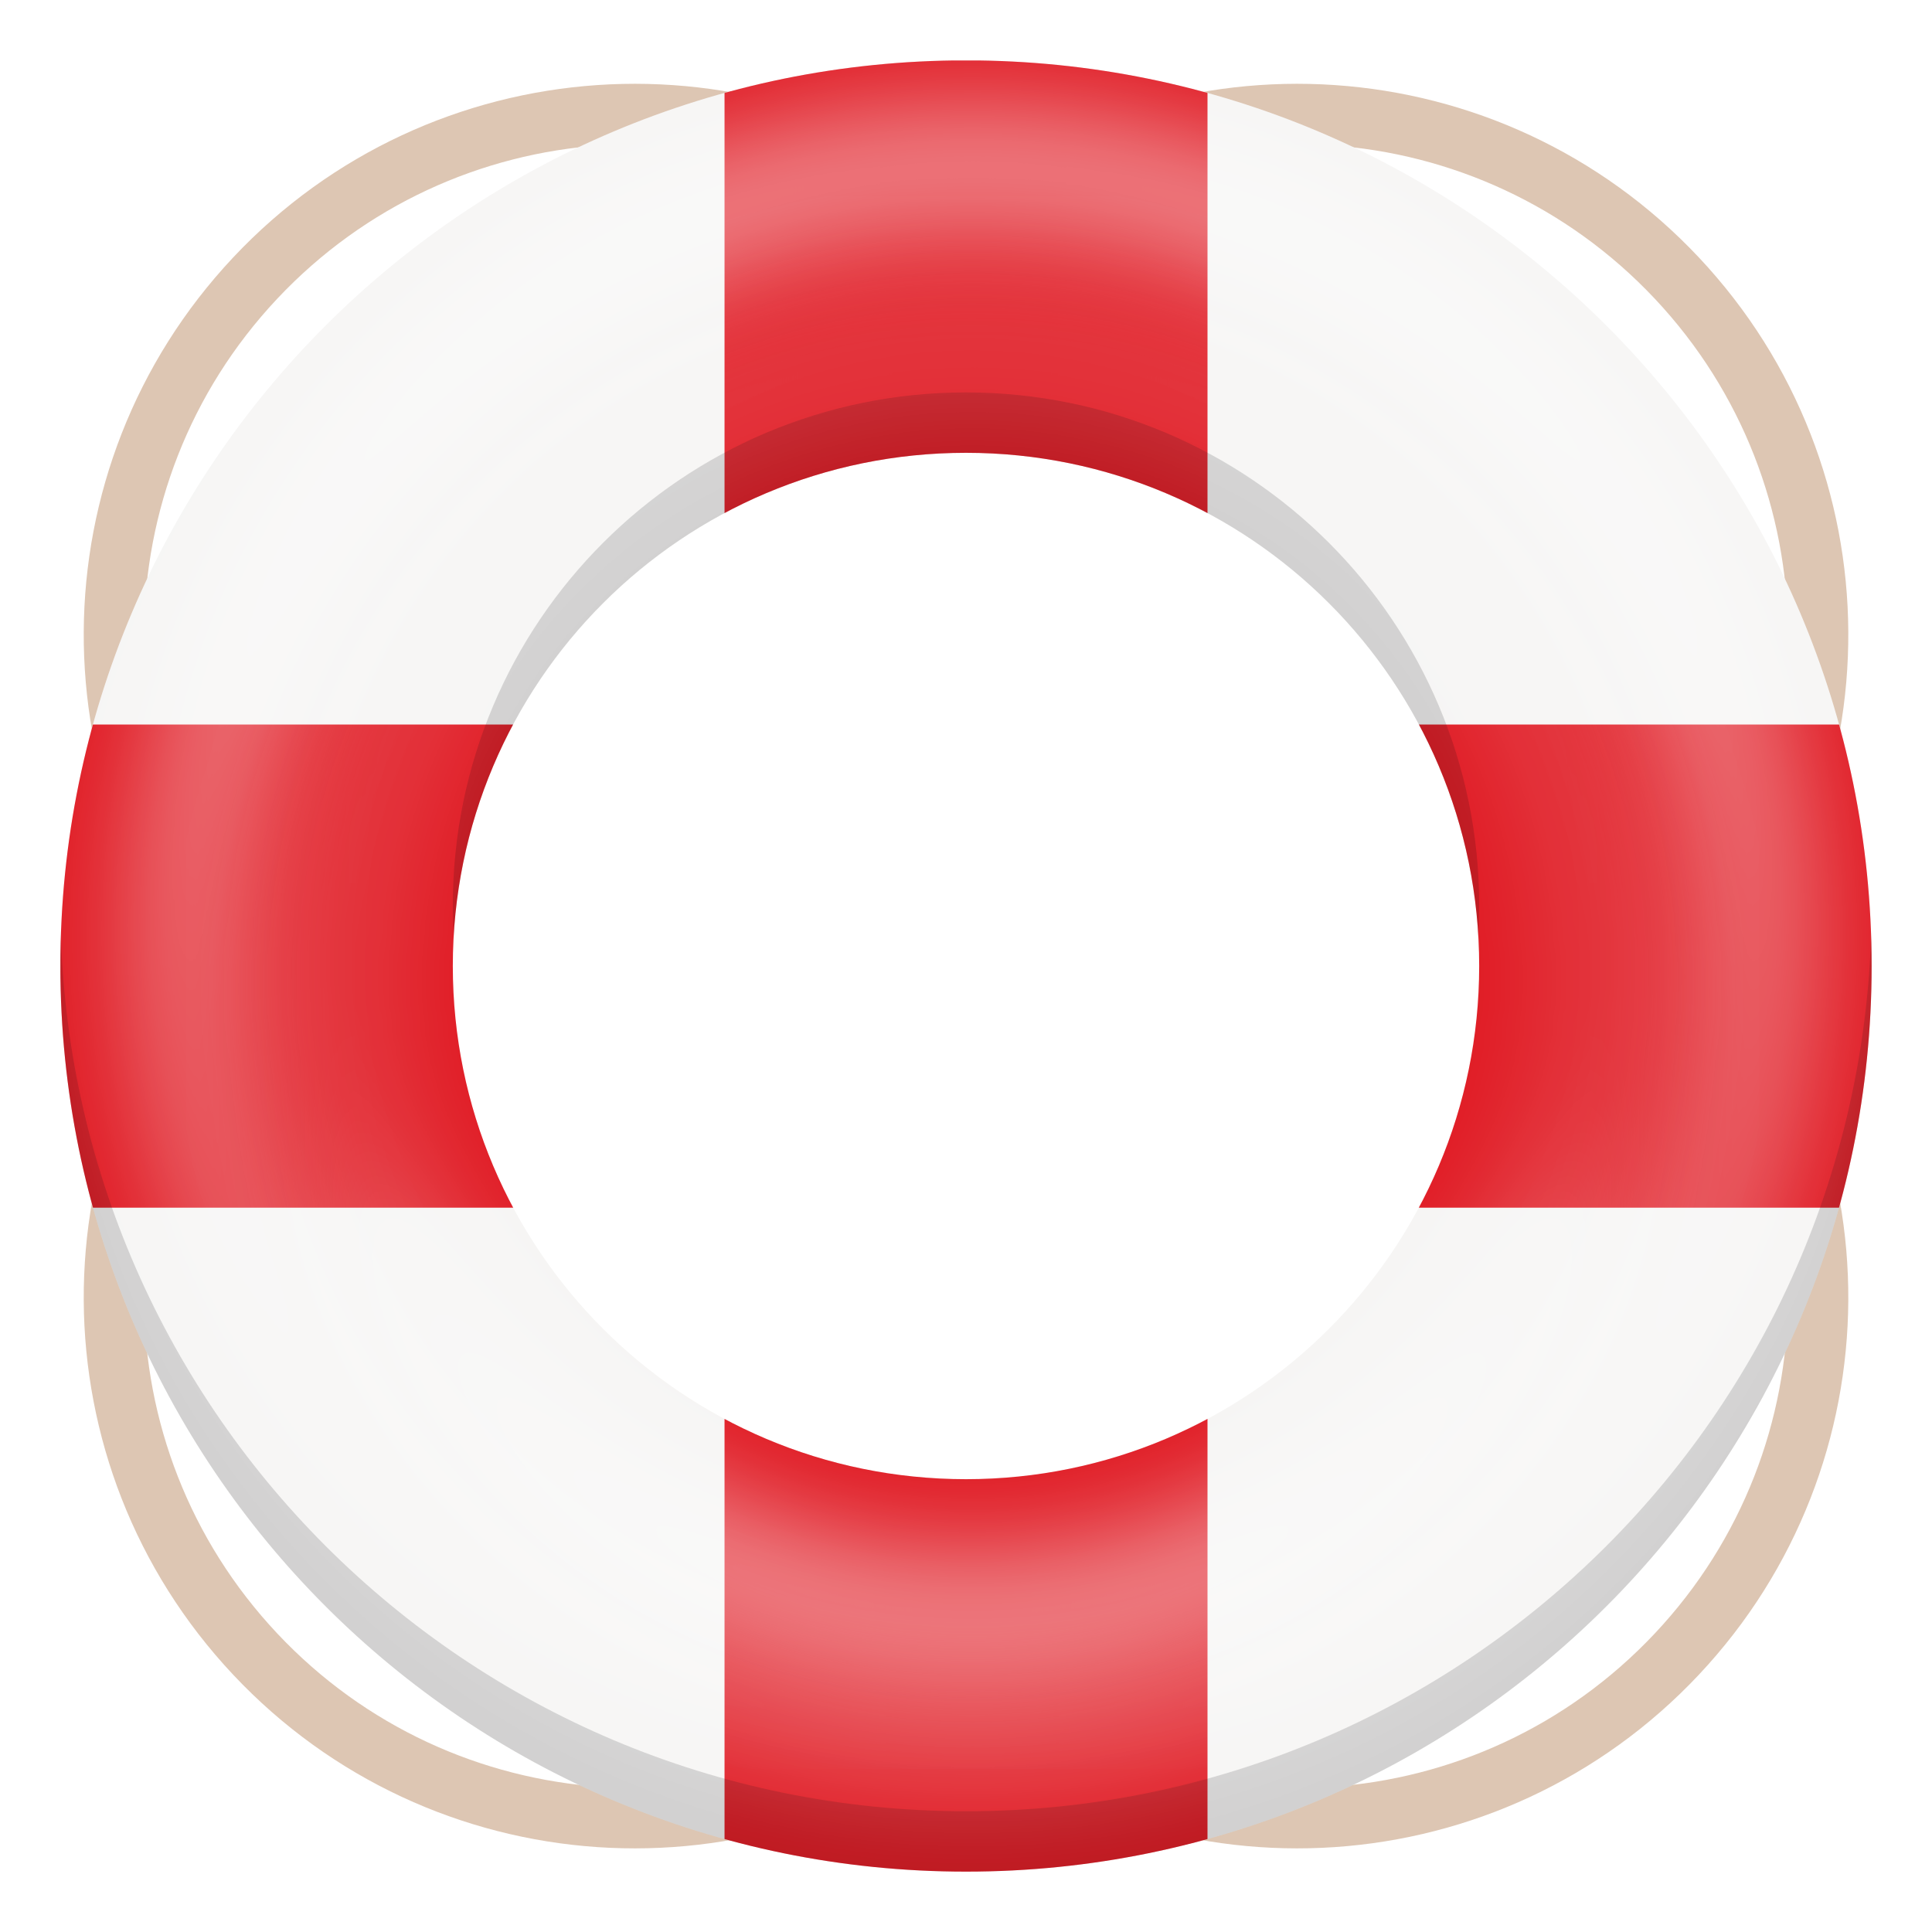
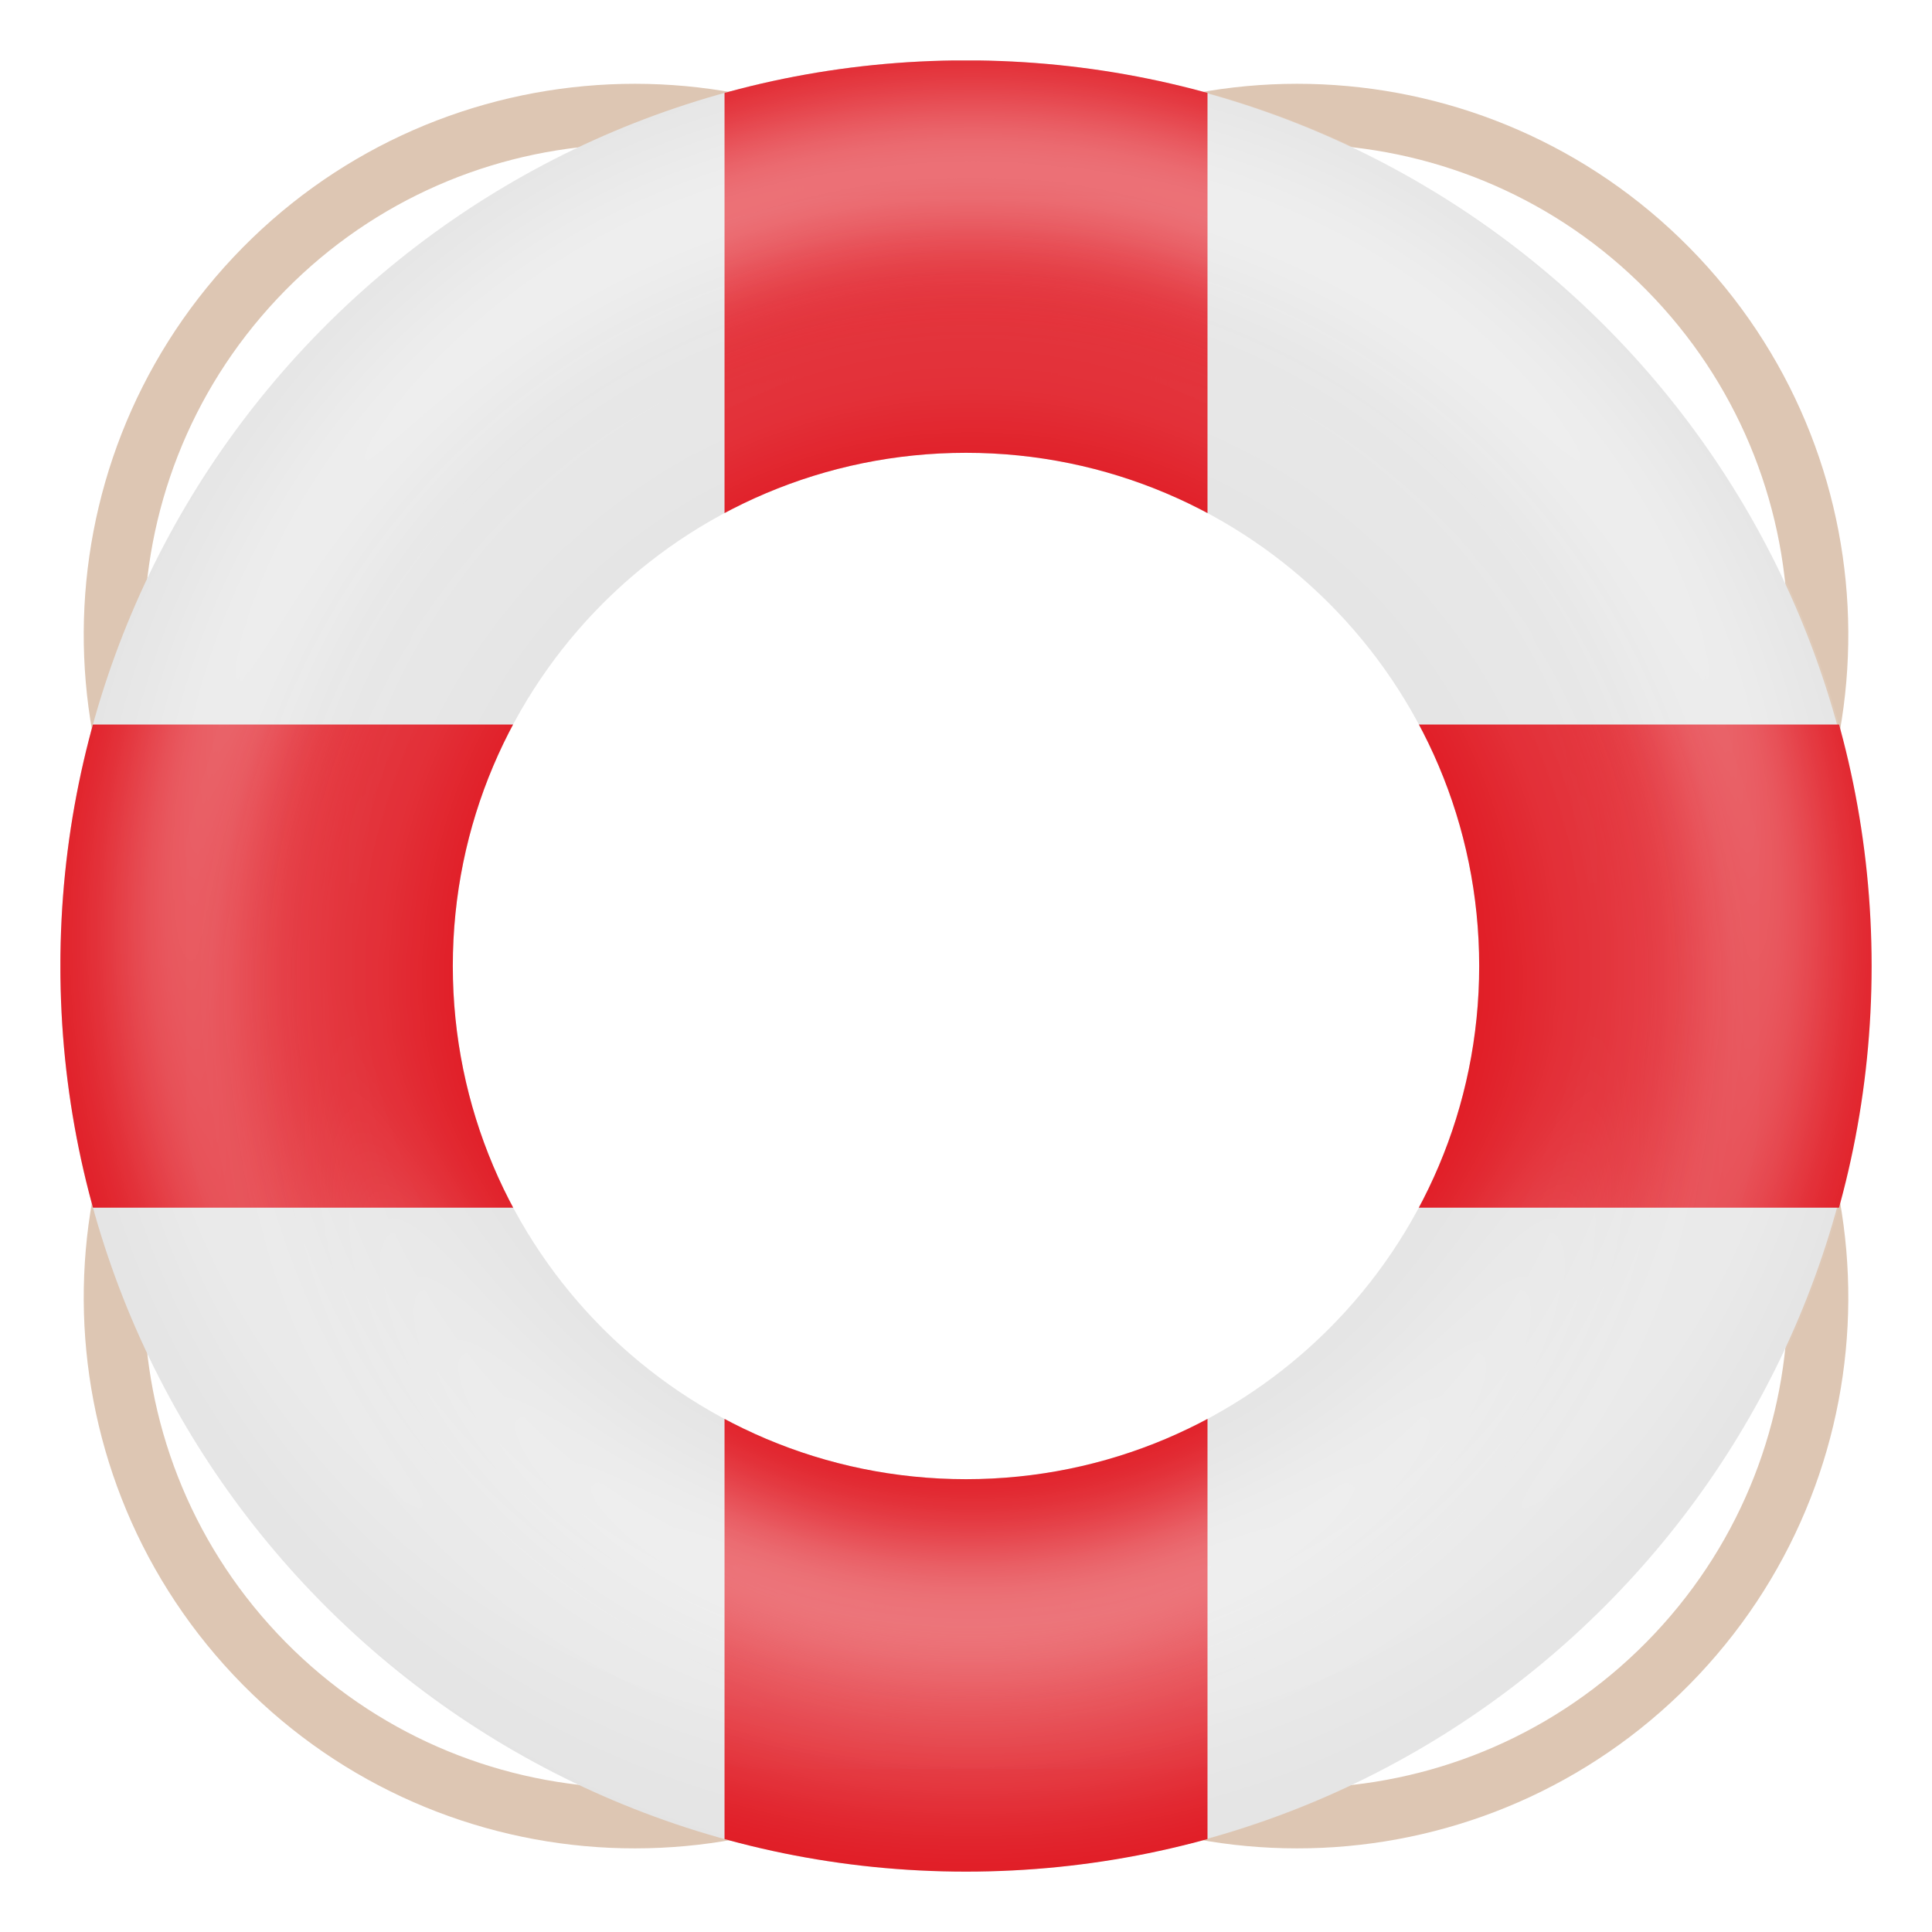
<svg xmlns="http://www.w3.org/2000/svg" xmlns:xlink="http://www.w3.org/1999/xlink" width="128" height="128" id="svg11300" version="1.0" style="display:inline;enable-background:new" viewBox="0 0 128 128">
  <defs id="defs3">
    <linearGradient id="linearGradient882">
      <stop style="stop-color:#ffffff;stop-opacity:1;" offset="0" id="stop878" />
      <stop style="stop-color:#ffffff;stop-opacity:0.28" offset="1" id="stop880" />
    </linearGradient>
    <clipPath clipPathUnits="userSpaceOnUse" id="clipPath1015">
      <path style="display:inline;opacity:1;fill:none;fill-opacity:1;stroke:#000000;stroke-width:2;stroke-linecap:butt;stroke-linejoin:miter;stroke-miterlimit:4;stroke-dasharray:none;stroke-dashoffset:0;stroke-opacity:1;marker:none;marker-start:none;marker-mid:none;marker-end:none;paint-order:normal;enable-background:new" d="m 64,176 a 60,60 0 0 0 -60,60 60,60 0 0 0 60,60 60,60 0 0 0 60,-60 60,60 0 0 0 -60,-60 z m 0,26 a 34,34 0 0 1 34,34 34,34 0 0 1 -34,34 34,34 0 0 1 -34,-34 34,34 0 0 1 34,-34 z" id="path1017" />
    </clipPath>
    <linearGradient xlink:href="#linearGradient882" id="linearGradient884" x1="64.016" y1="189.811" x2="64.016" y2="312.888" gradientUnits="userSpaceOnUse" gradientTransform="matrix(1.04,0,0,1.04,-2.576808,-9.403474)" />
    <linearGradient xlink:href="#linearGradient882" id="linearGradient892" x1="-80" y1="-274.09" x2="-80" y2="-244" gradientUnits="userSpaceOnUse" />
    <filter style="color-interpolation-filters:sRGB" id="filter1031" x="-0.12" width="1.24" y="-0.12" height="1.24">
      <feGaussianBlur stdDeviation="4.2" id="feGaussianBlur1033" />
    </filter>
    <filter style="color-interpolation-filters:sRGB" id="filter1047" x="-0.096" width="1.192" y="-0.096" height="1.192">
      <feGaussianBlur stdDeviation="4.16" id="feGaussianBlur1049" />
    </filter>
  </defs>
  <g id="layer1" style="display:inline" transform="translate(0,-172)">
    <g id="layer2" style="display:none">
      <text xml:space="preserve" style="font-style:normal;font-variant:normal;font-weight:normal;font-stretch:normal;font-size:5.333px;line-height:125%;font-family:Cantarell;-inkscape-font-specification:'Cantarell, Normal';text-align:start;writing-mode:lr-tb;text-anchor:start;display:inline;fill:#000000;fill-opacity:1;stroke:none;stroke-width:0.333;enable-background:new" x="7.95" y="148.652" id="context">
        <tspan id="tspan2716" x="7.95" y="148.652" style="font-size:5.333px;stroke-width:0.333">apps</tspan>
      </text>
      <text id="text3021" y="157.234" x="7.753" style="font-style:normal;font-variant:normal;font-weight:bold;font-stretch:normal;font-size:5.333px;line-height:125%;font-family:Cantarell;-inkscape-font-specification:'Cantarell, Bold';text-align:start;writing-mode:lr-tb;text-anchor:start;display:inline;fill:#000000;fill-opacity:1;stroke:none;stroke-width:0.333;enable-background:new" xml:space="preserve">
        <tspan y="157.234" x="7.753" id="tspan3023" style="font-size:5.333px;stroke-width:0.333">org.gnome.Help</tspan>
      </text>
      <g style="display:inline;fill:#000000;enable-background:new" transform="matrix(7.991171,0,0,8.003641,-167.7909,-4846.078)" id="g12027" />
      <rect style="display:inline;overflow:visible;visibility:visible;fill:#f0f0f0;fill-opacity:1;fill-rule:nonzero;stroke:none;stroke-width:0.5;marker:none;enable-background:accumulate" id="rect13805" width="128" height="128" x="9.2651362e-08" y="172" />
      <g id="g883" style="fill:none;fill-opacity:0.251;stroke:#a579b3;stroke-opacity:1" transform="translate(-24,24)" />
      <g id="g900" style="fill:none;fill-opacity:0.251;stroke:#a579b3;stroke-opacity:1" transform="translate(-24,24)" />
      <g id="g1168" transform="matrix(0.25,0,0,0.25,6.9488522e-8,225)">
        <circle cx="256" cy="44" r="240" id="path1142" style="opacity:0.1;fill:#2864b0;fill-opacity:1;stroke:none;stroke-width:1;stroke-linecap:butt;stroke-linejoin:miter;stroke-miterlimit:4;stroke-dasharray:none;stroke-dashoffset:0;stroke-opacity:1;marker:none;marker-start:none;marker-mid:none;marker-end:none;paint-order:normal" />
        <rect ry="32" rx="32" y="-180" x="96" height="448" width="320" id="rect1110" style="opacity:0.1;fill:#2864b0;fill-opacity:1;stroke:none;stroke-width:1;stroke-linecap:butt;stroke-linejoin:miter;stroke-miterlimit:4;stroke-dasharray:none;stroke-dashoffset:0;stroke-opacity:1;marker:none;marker-start:none;marker-mid:none;marker-end:none;paint-order:normal" />
        <rect ry="32" rx="32" y="-164" x="48" height="416" width="416" id="rect1110-8" style="display:inline;opacity:0.1;fill:#2864b0;fill-opacity:1;stroke:none;stroke-width:1;stroke-linecap:butt;stroke-linejoin:miter;stroke-miterlimit:4;stroke-dasharray:none;stroke-dashoffset:0;stroke-opacity:1;marker:none;marker-start:none;marker-mid:none;marker-end:none;paint-order:normal;enable-background:new" />
        <rect ry="32" rx="32" y="-116" x="32" height="320" width="448" id="rect1110-8-9" style="display:inline;opacity:0.1;fill:#2864b0;fill-opacity:1;stroke:none;stroke-width:1;stroke-linecap:butt;stroke-linejoin:miter;stroke-miterlimit:4;stroke-dasharray:none;stroke-dashoffset:0;stroke-opacity:1;marker:none;marker-start:none;marker-mid:none;marker-end:none;paint-order:normal;enable-background:new" />
      </g>
    </g>
    <g id="layer9" style="display:inline">
      <use style="display:inline;stroke-width:0.957;enable-background:new" x="0" y="0" xlink:href="#path1082" id="use1199" transform="matrix(-1,0,0,1,128.0025,-2.7346626e-8)" width="100%" height="100%" />
      <use style="display:inline;stroke-width:0.957;enable-background:new" x="0" y="0" xlink:href="#path1082" id="use1199-0" transform="rotate(-180,64.00127,236.0058)" width="100%" height="100%" />
      <use style="display:inline;stroke-width:0.957;enable-background:new" x="0" y="0" xlink:href="#path1082" id="use1201" transform="matrix(1,0,0,-1,-5.2272824e-6,472.0115)" width="100%" height="100%" />
      <path id="path1082" style="display:inline;opacity:1;vector-effect:none;fill:none;fill-opacity:1;stroke:#ddc6b3;stroke-width:4;stroke-linecap:butt;stroke-linejoin:miter;stroke-miterlimit:4;stroke-dasharray:none;stroke-dashoffset:0;stroke-opacity:1;marker:none;marker-start:none;marker-mid:none;marker-end:none;paint-order:normal;enable-background:new" d="m 16.642,237.393 a 34.5,34.5 0 0 1 0.262,-46.965 34.5,34.5 0 0 1 46.858,-3.185" />
      <g id="g1013" clip-path="url(#clipPath1015)">
-         <rect y="172" x="9.2651362e-08" height="128" width="128" id="rect13805-5" style="display:inline;overflow:visible;visibility:visible;fill:#f6f5f4;fill-opacity:1;fill-rule:nonzero;stroke:none;stroke-width:0.5;marker:none;enable-background:accumulate" />
+         <ellipse style="display:inline;opacity:1;fill:#e4e4e4;fill-opacity:1;stroke:none;stroke-width:2.437;stroke-linecap:square;stroke-linejoin:round;stroke-miterlimit:4;stroke-dasharray:none;stroke-opacity:1;enable-background:new" id="path878" cx="63.934" cy="236.003" rx="59.932" ry="59.997" />
        <path id="rect913-3" d="M 48.002,4.006 V 48 H 4.002 V 80.012 H 48.002 V 124.006 H 80 V 80.012 h 44.002 V 48 H 80 V 4.006 Z" style="display:inline;opacity:1;vector-effect:none;fill:#e01b24;fill-opacity:1;stroke:none;stroke-width:4;stroke-linecap:butt;stroke-linejoin:miter;stroke-miterlimit:4;stroke-dasharray:none;stroke-dashoffset:0;stroke-opacity:1;marker:none;marker-start:none;marker-mid:none;marker-end:none;paint-order:normal;enable-background:new" transform="translate(0,172)" />
-         <path style="display:inline;overflow:visible;visibility:visible;opacity:0.15;fill:#000000;fill-opacity:1;fill-rule:nonzero;stroke:none;stroke-width:2;stroke-miterlimit:4;stroke-dasharray:none;marker:none;enable-background:accumulate" d="M 0,168 V 296 H 128 V 168 Z m 64,4 a 60,60 0 0 1 60,60 60,60 0 0 1 -60,60 60,60 0 0 1 -60,-60 60,60 0 0 1 60,-60 z m 0,26 a 34,34 0 0 0 -34,34 34,34 0 0 0 34,34 34,34 0 0 0 34,-34 34,34 0 0 0 -34,-34 z" id="rect13805-5-6" />
        <circle id="circle864" style="display:inline;opacity:1;vector-effect:none;fill:none;fill-opacity:1;stroke:url(#linearGradient884);stroke-width:4;stroke-linecap:butt;stroke-linejoin:miter;stroke-miterlimit:4;stroke-dasharray:none;stroke-dashoffset:0;stroke-opacity:1;marker:none;marker-start:none;marker-mid:none;marker-end:none;paint-order:normal;enable-background:new;filter:url(#filter1047)" cx="64.42" cy="235.087" r="52" />
        <circle transform="rotate(180,0,1)" style="display:inline;opacity:1;vector-effect:none;fill:none;fill-opacity:1;stroke:url(#linearGradient892);stroke-width:4;stroke-linecap:butt;stroke-linejoin:miter;stroke-miterlimit:4;stroke-dasharray:none;stroke-dashoffset:0;stroke-opacity:1;marker:none;marker-start:none;marker-mid:none;marker-end:none;paint-order:normal;filter:url(#filter1031);enable-background:new" id="path866" cx="-64.42" cy="-235.087" r="42" />
      </g>
    </g>
  </g>
</svg>
